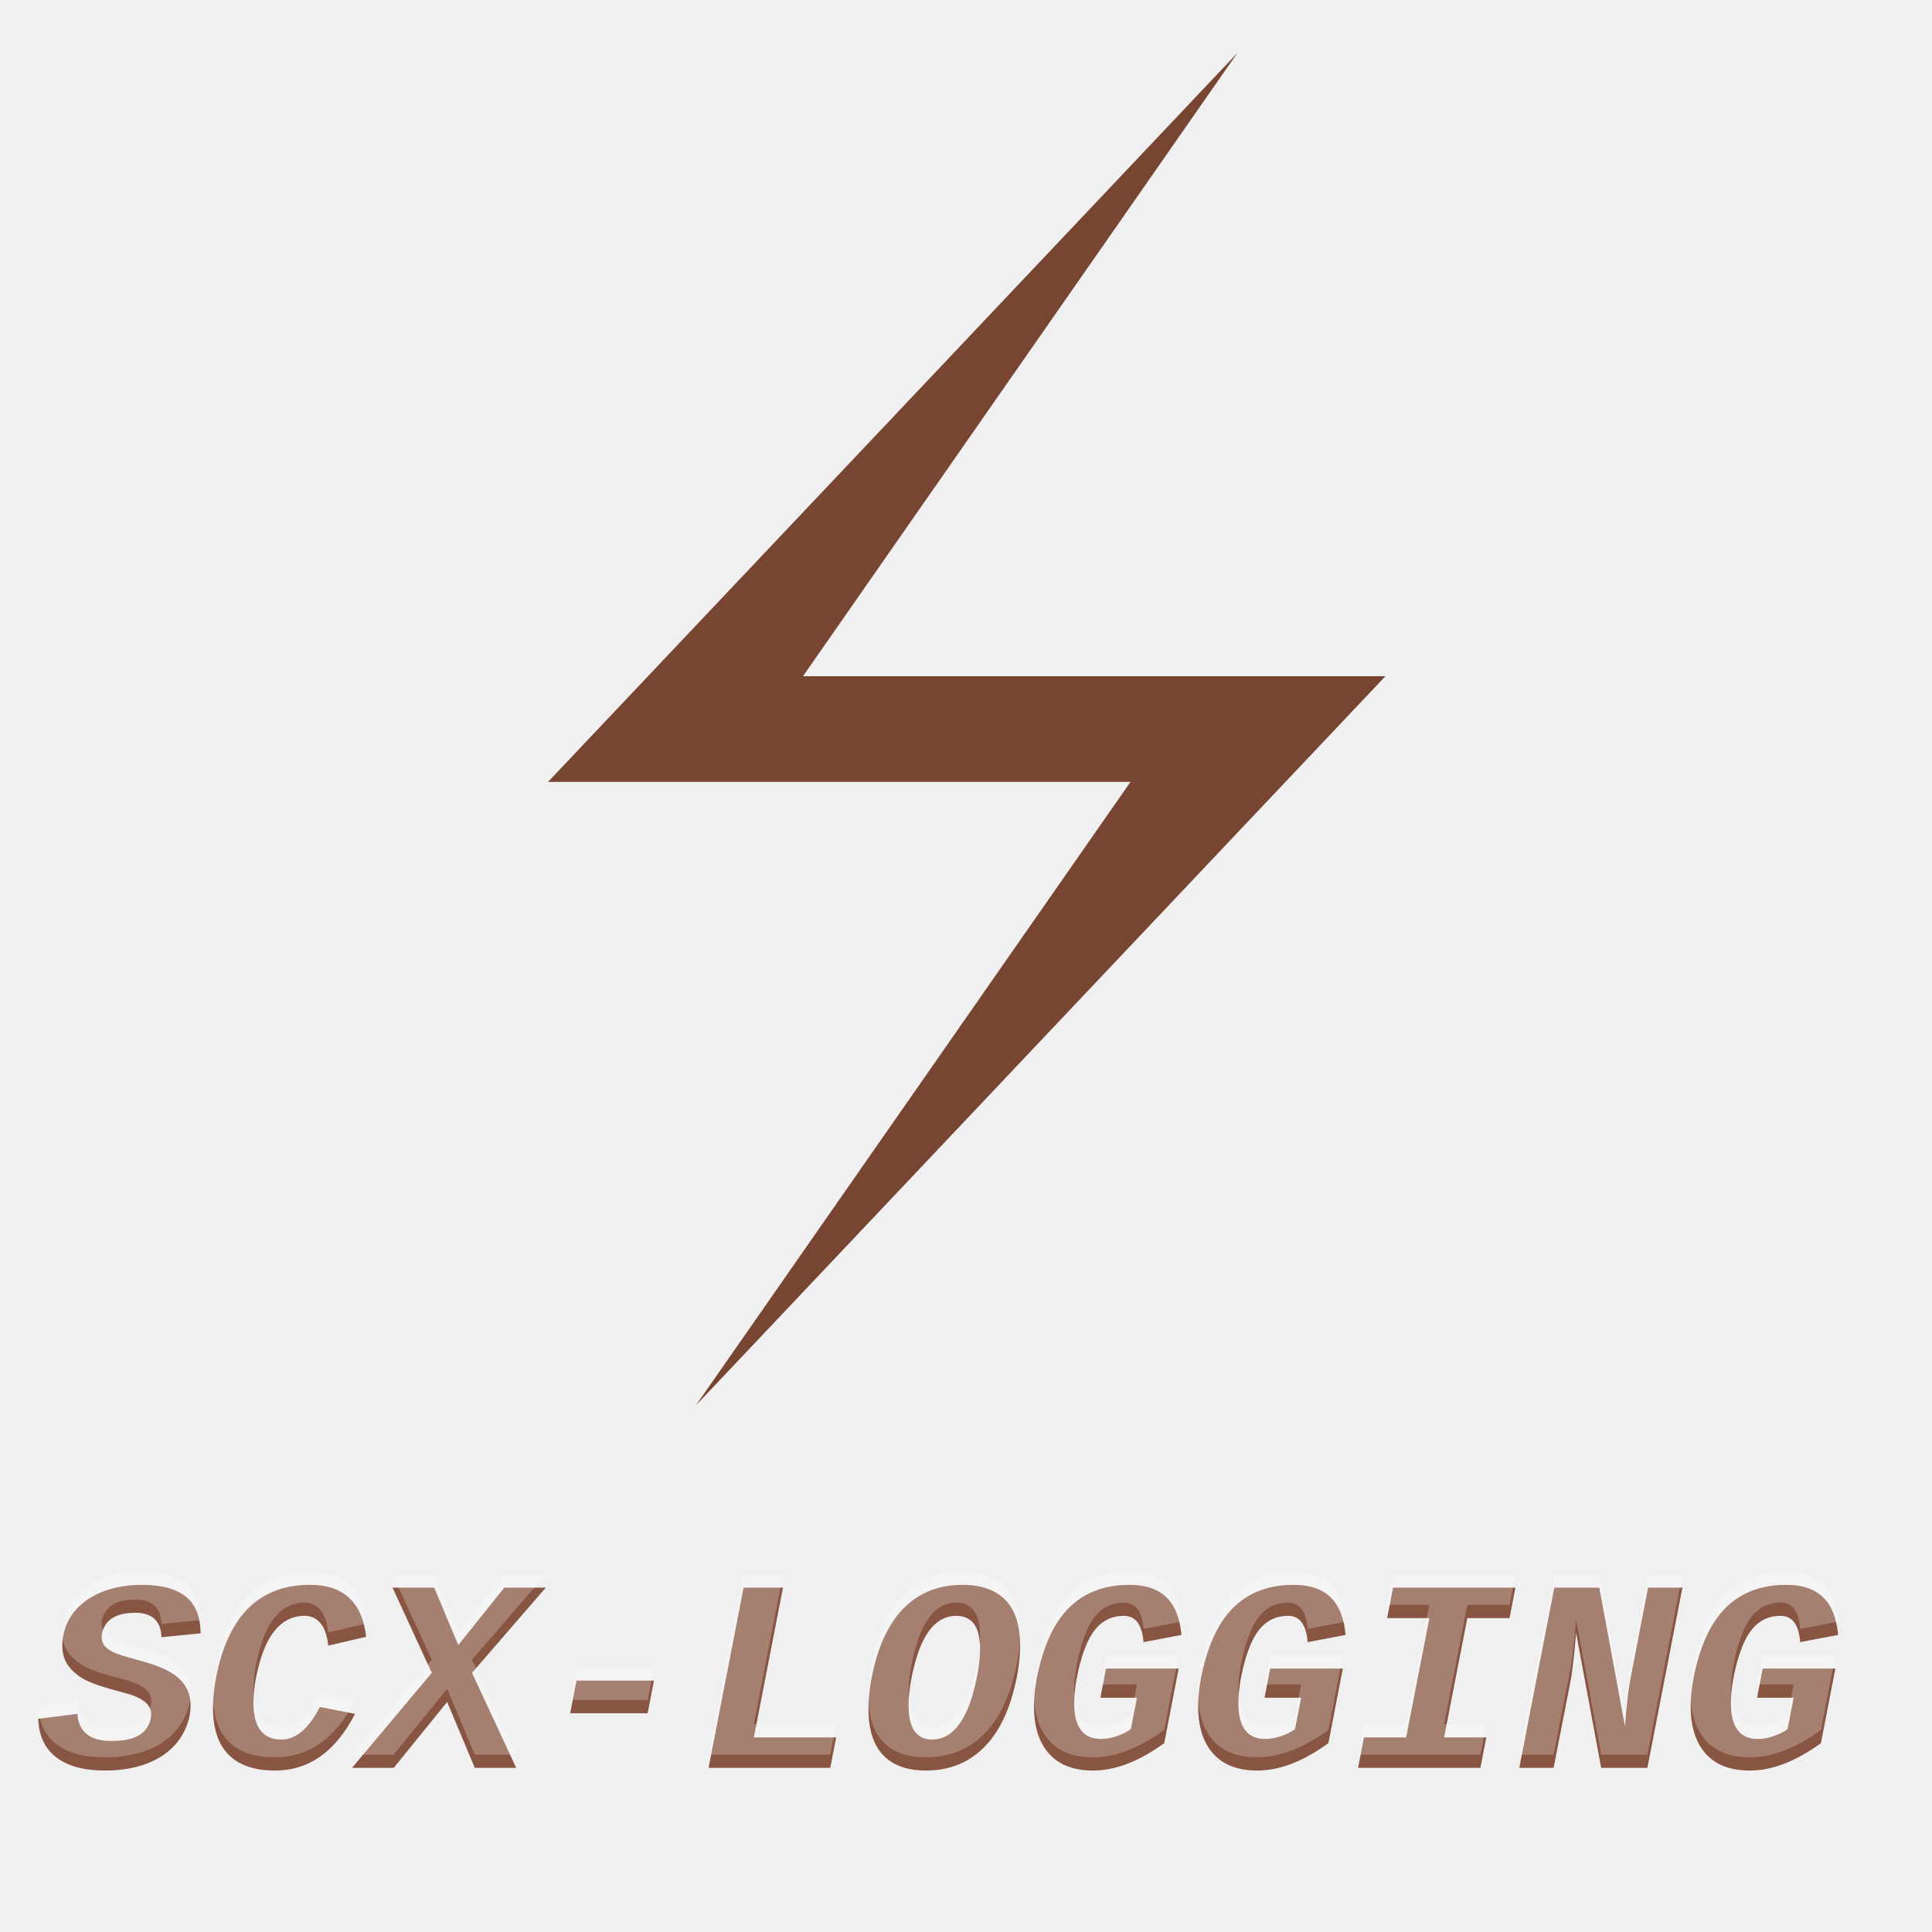
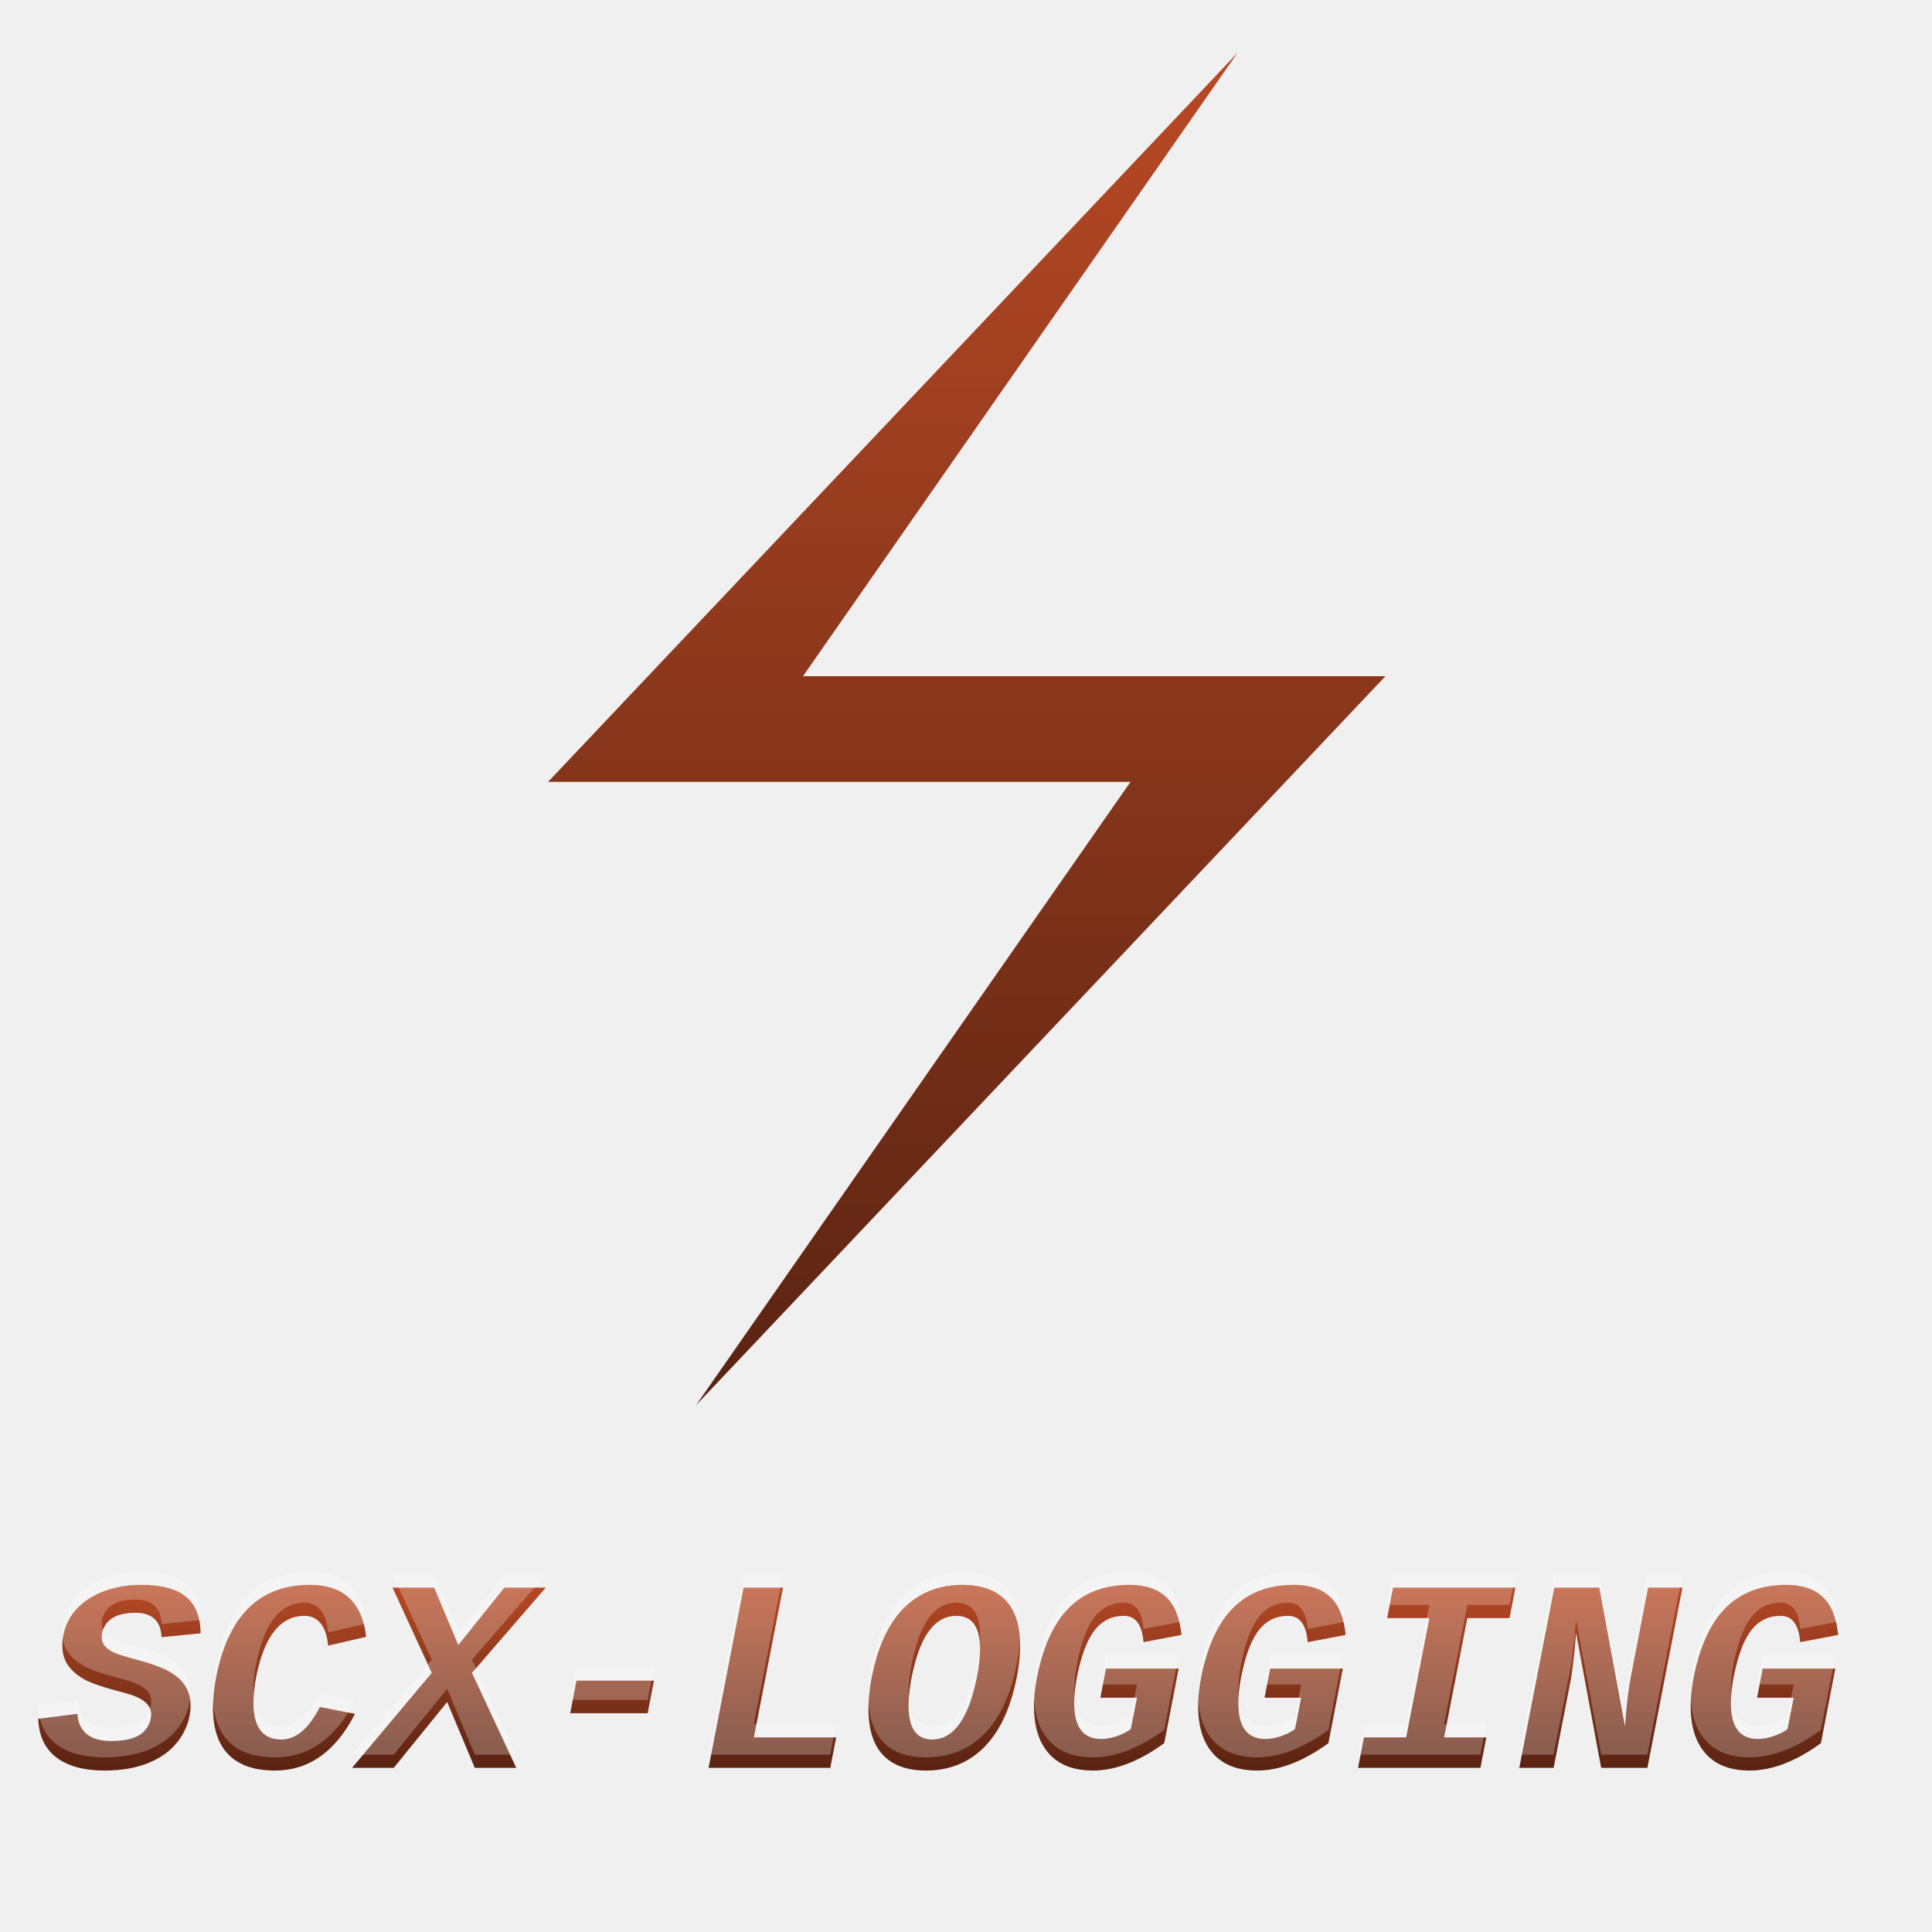
<svg xmlns="http://www.w3.org/2000/svg" width="1024" height="1024" viewBox="0 0 1024 1024">
-   <polygon points="717,0 195,552 636,552 307,1024 829,472 388,472" fill="#774532" transform="scale(0.7) translate(220,40)" />
-   <text font-style="italic" font-weight="bold" font-family="'Courier New'" font-size="145" y="937" x="20" fill="#875542">
+   <polygon points="717,0 195,552 636,552 307,1024 829,472 388,472" fill="url(#myGradient)" transform="scale(0.7) translate(220,40)" />
+   <text font-style="italic" font-weight="bold" font-family="'Courier New'" font-size="145" y="937" x="20" fill="url(#myGradient)">
        SCX-LOGGING
    </text>
  <text font-style="italic" font-weight="bold" font-family="'Courier New'" font-size="145" y="930" x="20" fill="#ffffff" opacity="0.25">
        SCX-LOGGING
    </text>
+   <defs>
+     <linearGradient id="myGradient" gradientTransform="rotate(90)">
+       <stop offset="0%" stop-color="#B84924" />
+       <stop offset="100%" stop-color="#592312" />
+     </linearGradient>
+   </defs>
</svg>
